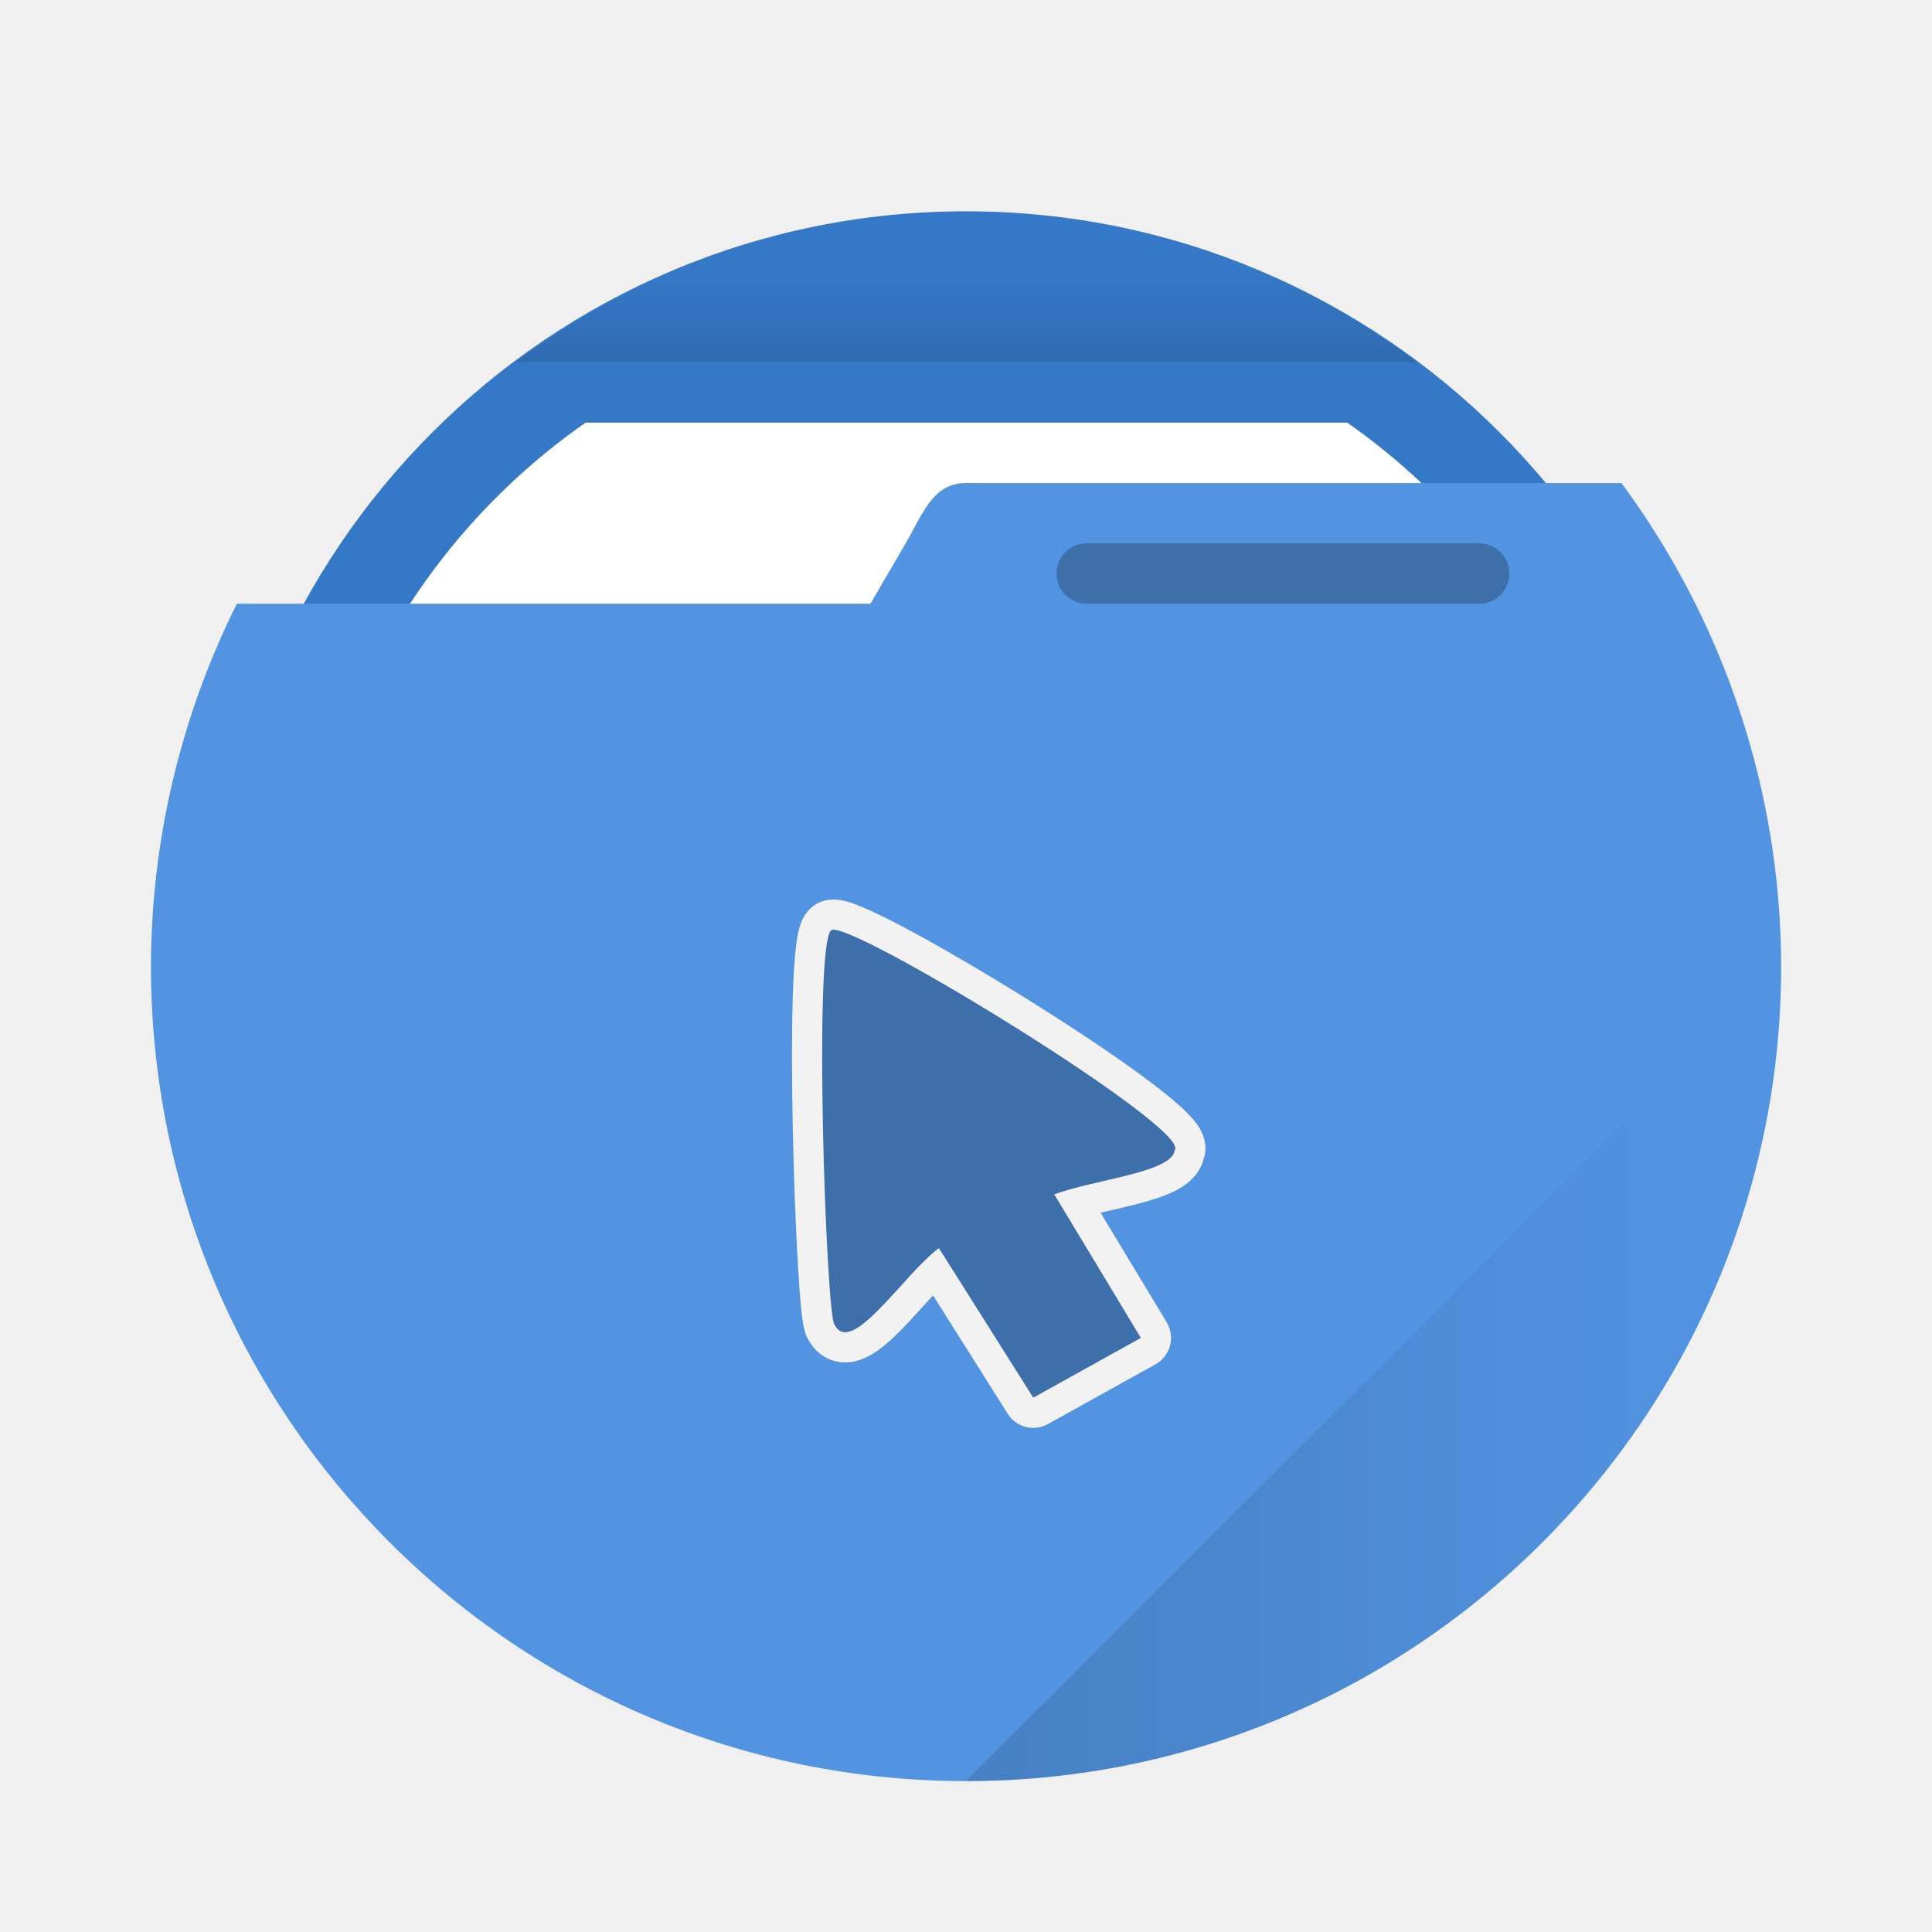
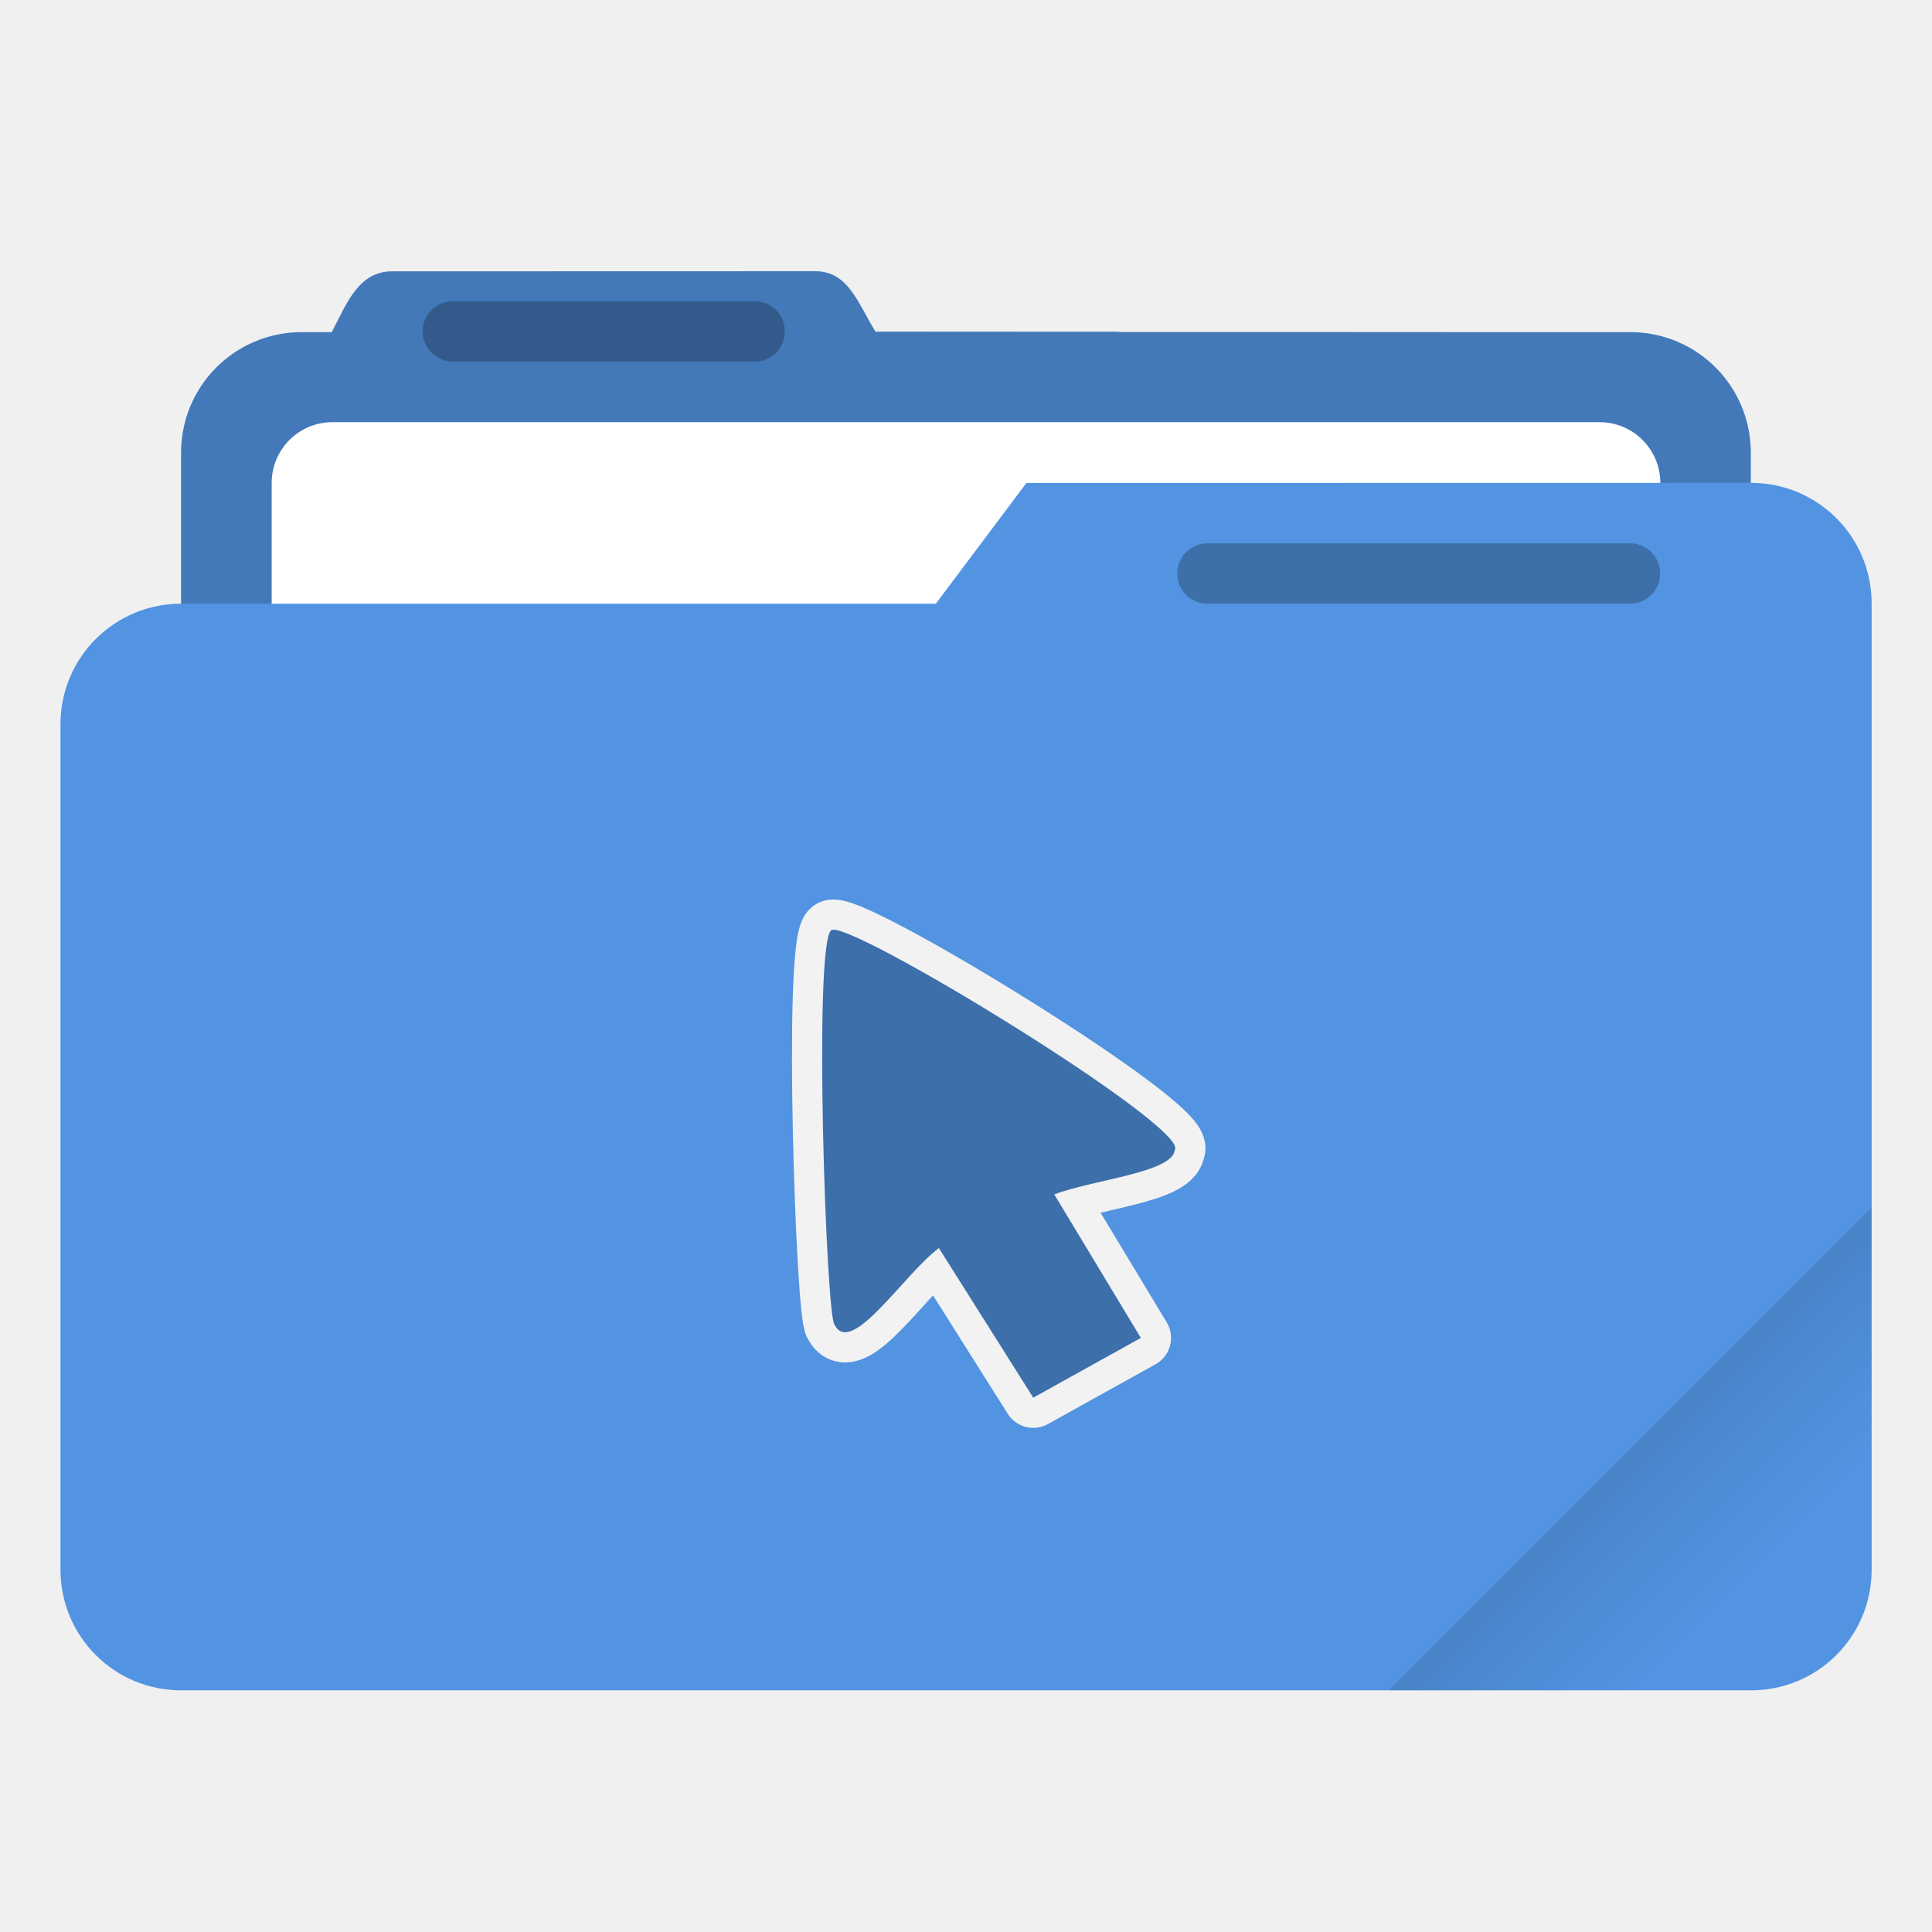
- <svg xmlns="http://www.w3.org/2000/svg" xmlns:xlink="http://www.w3.org/1999/xlink" width="64" height="64" version="1.1" viewBox="0 0 16.933 16.933">
+ <svg xmlns="http://www.w3.org/2000/svg" width="64" height="64" version="1.1" viewBox="0 0 16.933 16.933">
  <defs>
-     <linearGradient id="b">
+     <linearGradient id="linearGradient892" x1="-197.72" x2="-197.72" y1="263.86" y2="273.76" gradientTransform="matrix(.18709 -.18709 .18709 .18709 1.1192 -74.45)" gradientUnits="userSpaceOnUse">
      <stop offset="0" />
      <stop stop-opacity="0" offset="1" />
    </linearGradient>
-     <linearGradient id="c" x1="32" x2="32" y1="13" y2="9" gradientTransform="scale(.26458)" gradientUnits="userSpaceOnUse" xlink:href="#b" />
-     <linearGradient id="a" x1="30" x2="57" y1="44" y2="44" gradientUnits="userSpaceOnUse" xlink:href="#b" />
  </defs>
-   <circle cx="8.466" cy="8.466" r="6.614" fill="#3578c7" style="paint-order:stroke markers fill" />
-   <path transform="scale(.26458)" d="m19.398 14a22 22 0 0 0-9.398 18 22 22 0 0 0 22 22 22 22 0 0 0 22-22 22 22 0 0 0-9.371-18z" fill="#fff" stroke-width="3.78" style="paint-order:stroke markers fill" />
-   <path d="m8.466 1.852a6.614 6.614 0 0 0-3.944 1.323h7.898a6.614 6.614 0 0 0-3.953-1.323z" fill="url(#c)" opacity=".15" style="paint-order:stroke markers fill" />
-   <path d="m8.466 4.233c-0.292 6.879e-4 -0.381 0.276-0.529 0.53l-0.308 0.528-5.553 5.167e-4a7.144 7.144 0 0 0-0.753 3.175 7.144 7.144 0 0 0 7.144 7.144 7.144 7.144 0 0 0 7.144-7.144 7.144 7.144 0 0 0-1.4-4.233h-5.743z" fill="#5294e2" style="paint-order:stroke markers fill" />
-   <rect x="9.26" y="4.762" width="3.969" height=".529" ry=".265" opacity=".25" style="paint-order:stroke markers fill" />
-   <path transform="scale(.26458)" d="m59 32-27 27a27 27 0 0 0 27-27z" fill="url(#a)" opacity=".15" stroke-width="3.78" style="paint-order:stroke markers fill" />
+   <path d="m7.144 2.377-3.704 0.001c-0.294 0-0.395 0.268-0.53 0.529v0.004h-0.265c-0.586 0-1.058 0.472-1.058 1.058v7.408c0 0.586 0.472 1.058 1.058 1.058h11.642c0.586 0 1.058-0.472 1.058-1.058v-7.408c0-0.586-0.472-1.058-1.058-1.058h-4.461c-0.013-8.467e-4 -0.024-0.004-0.037-0.004h-2.116c-0.155-0.249-0.236-0.53-0.53-0.53z" fill="#5294e2" stroke-linecap="round" stroke-linejoin="round" stroke-width=".493" style="paint-order:stroke fill markers" />
+   <path d="m7.144 2.377-3.704 0.001c-0.294 0-0.395 0.268-0.53 0.529v0.004h-0.265c-0.586 0-1.058 0.472-1.058 1.058v7.408c0 0.586 0.472 1.058 1.058 1.058h11.642c0.586 0 1.058-0.472 1.058-1.058v-7.408c0-0.586-0.472-1.058-1.058-1.058l-6.613-0.004c-0.155-0.249-0.236-0.53-0.53-0.53z" opacity=".18" stroke-linecap="round" stroke-linejoin="round" stroke-width=".493" style="paint-order:stroke fill markers" />
+   <rect x="2.381" y="3.7" width="12.171" height="5.027" ry=".533" fill="#fff" paint-order="markers stroke fill" />
+   <rect x="3.704" y="2.64" width="3.175" height=".529" ry=".265" opacity=".25" paint-order="stroke markers fill" />
+   <path d="m8.996 4.233-0.794 1.058h-6.614c-0.586 0-1.058 0.472-1.058 1.058v7.408c0 0.586 0.472 1.058 1.058 1.058h13.758c0.586 0 1.058-0.472 1.058-1.058v-8.467c0-0.586-0.472-1.058-1.058-1.058z" fill="#5294e2" stroke-linecap="round" stroke-linejoin="round" stroke-width=".529" style="paint-order:stroke fill markers" />
+   <path d="m16.404 10.583-4.233 4.233h3.175c0.586 0 1.058-0.472 1.058-1.058z" fill="url(#linearGradient892)" opacity=".2" stroke-linecap="round" stroke-linejoin="round" stroke-width=".529" style="paint-order:stroke fill markers" />
+   <rect x="10.318" y="4.762" width="4.233" height=".529" ry=".265" opacity=".25" stroke-width="1.033" style="paint-order:stroke markers fill" />
  <path d="m8.229 10.939c-0.304 0.225-0.768 0.959-0.914 0.672-0.073-0.041-0.188-3.331-0.03-3.458 0.138-0.111 3.153 1.733 3.011 1.926-0.018 0.197-0.704 0.258-1.056 0.389l0.759 1.258-0.943 0.524z" fill="#3d6fab" stroke="#f2f2f2" stroke-linejoin="round" stroke-width=".529" style="paint-order:stroke fill markers" />
</svg>
